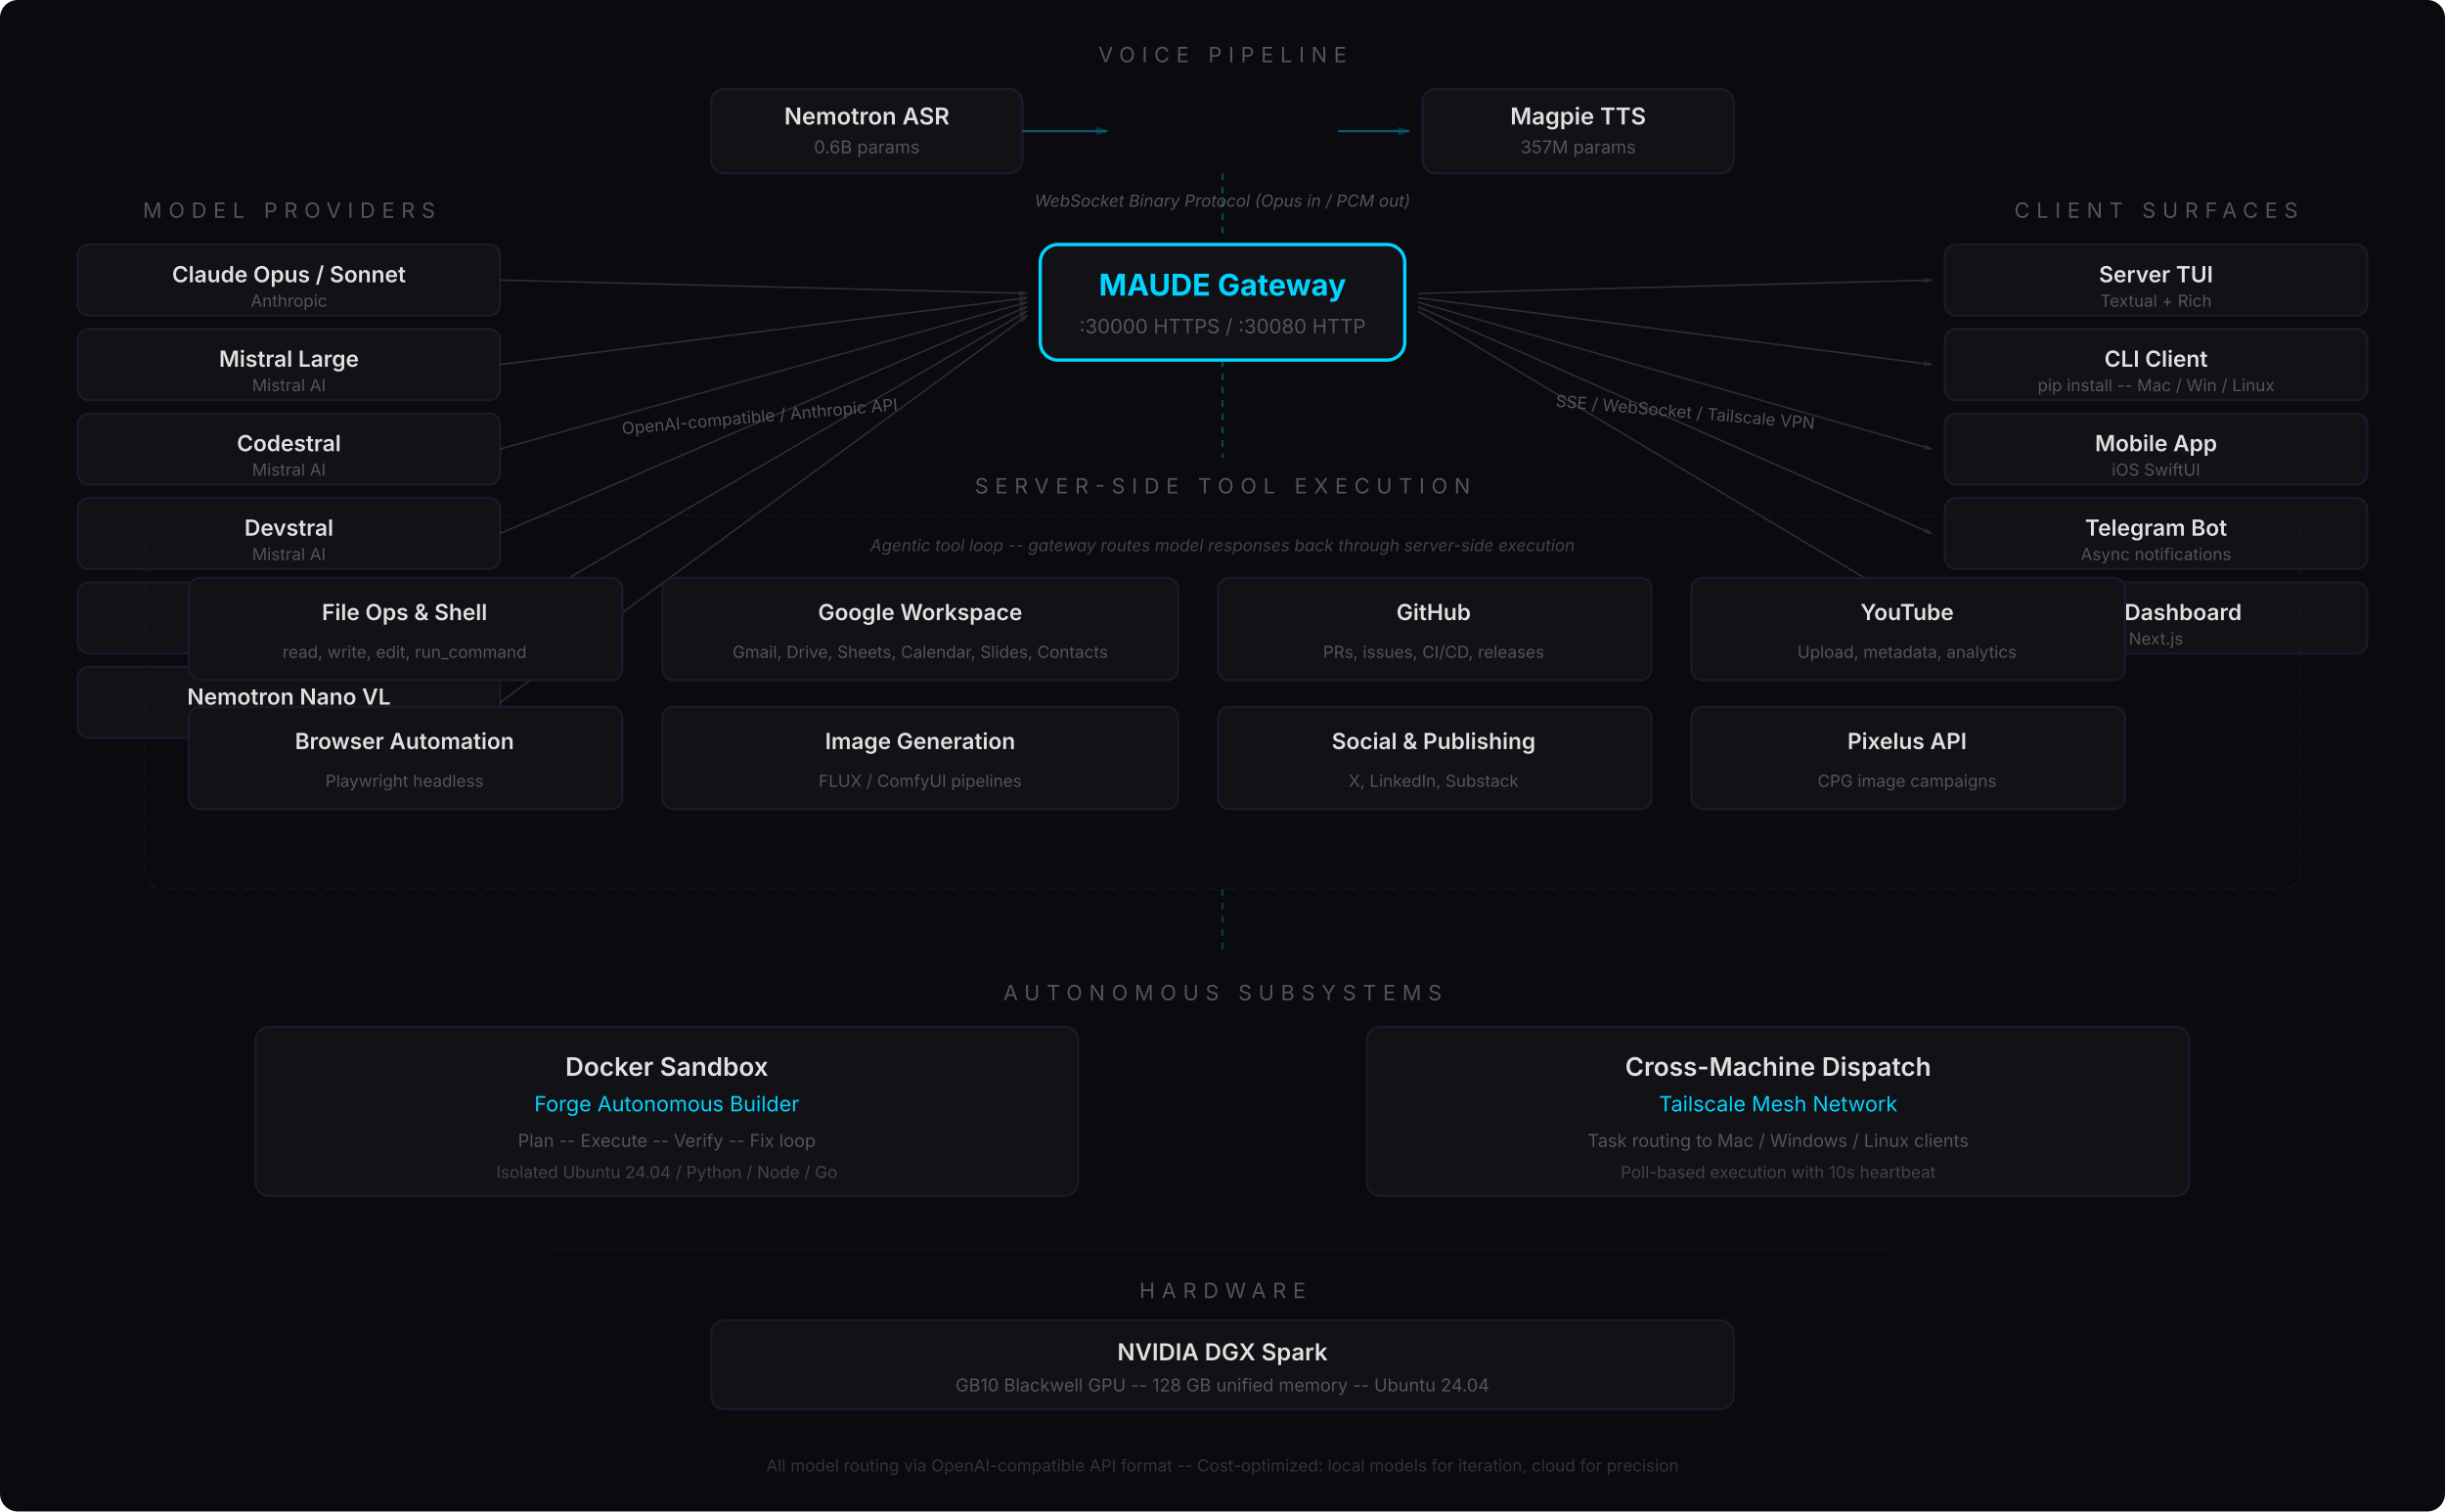
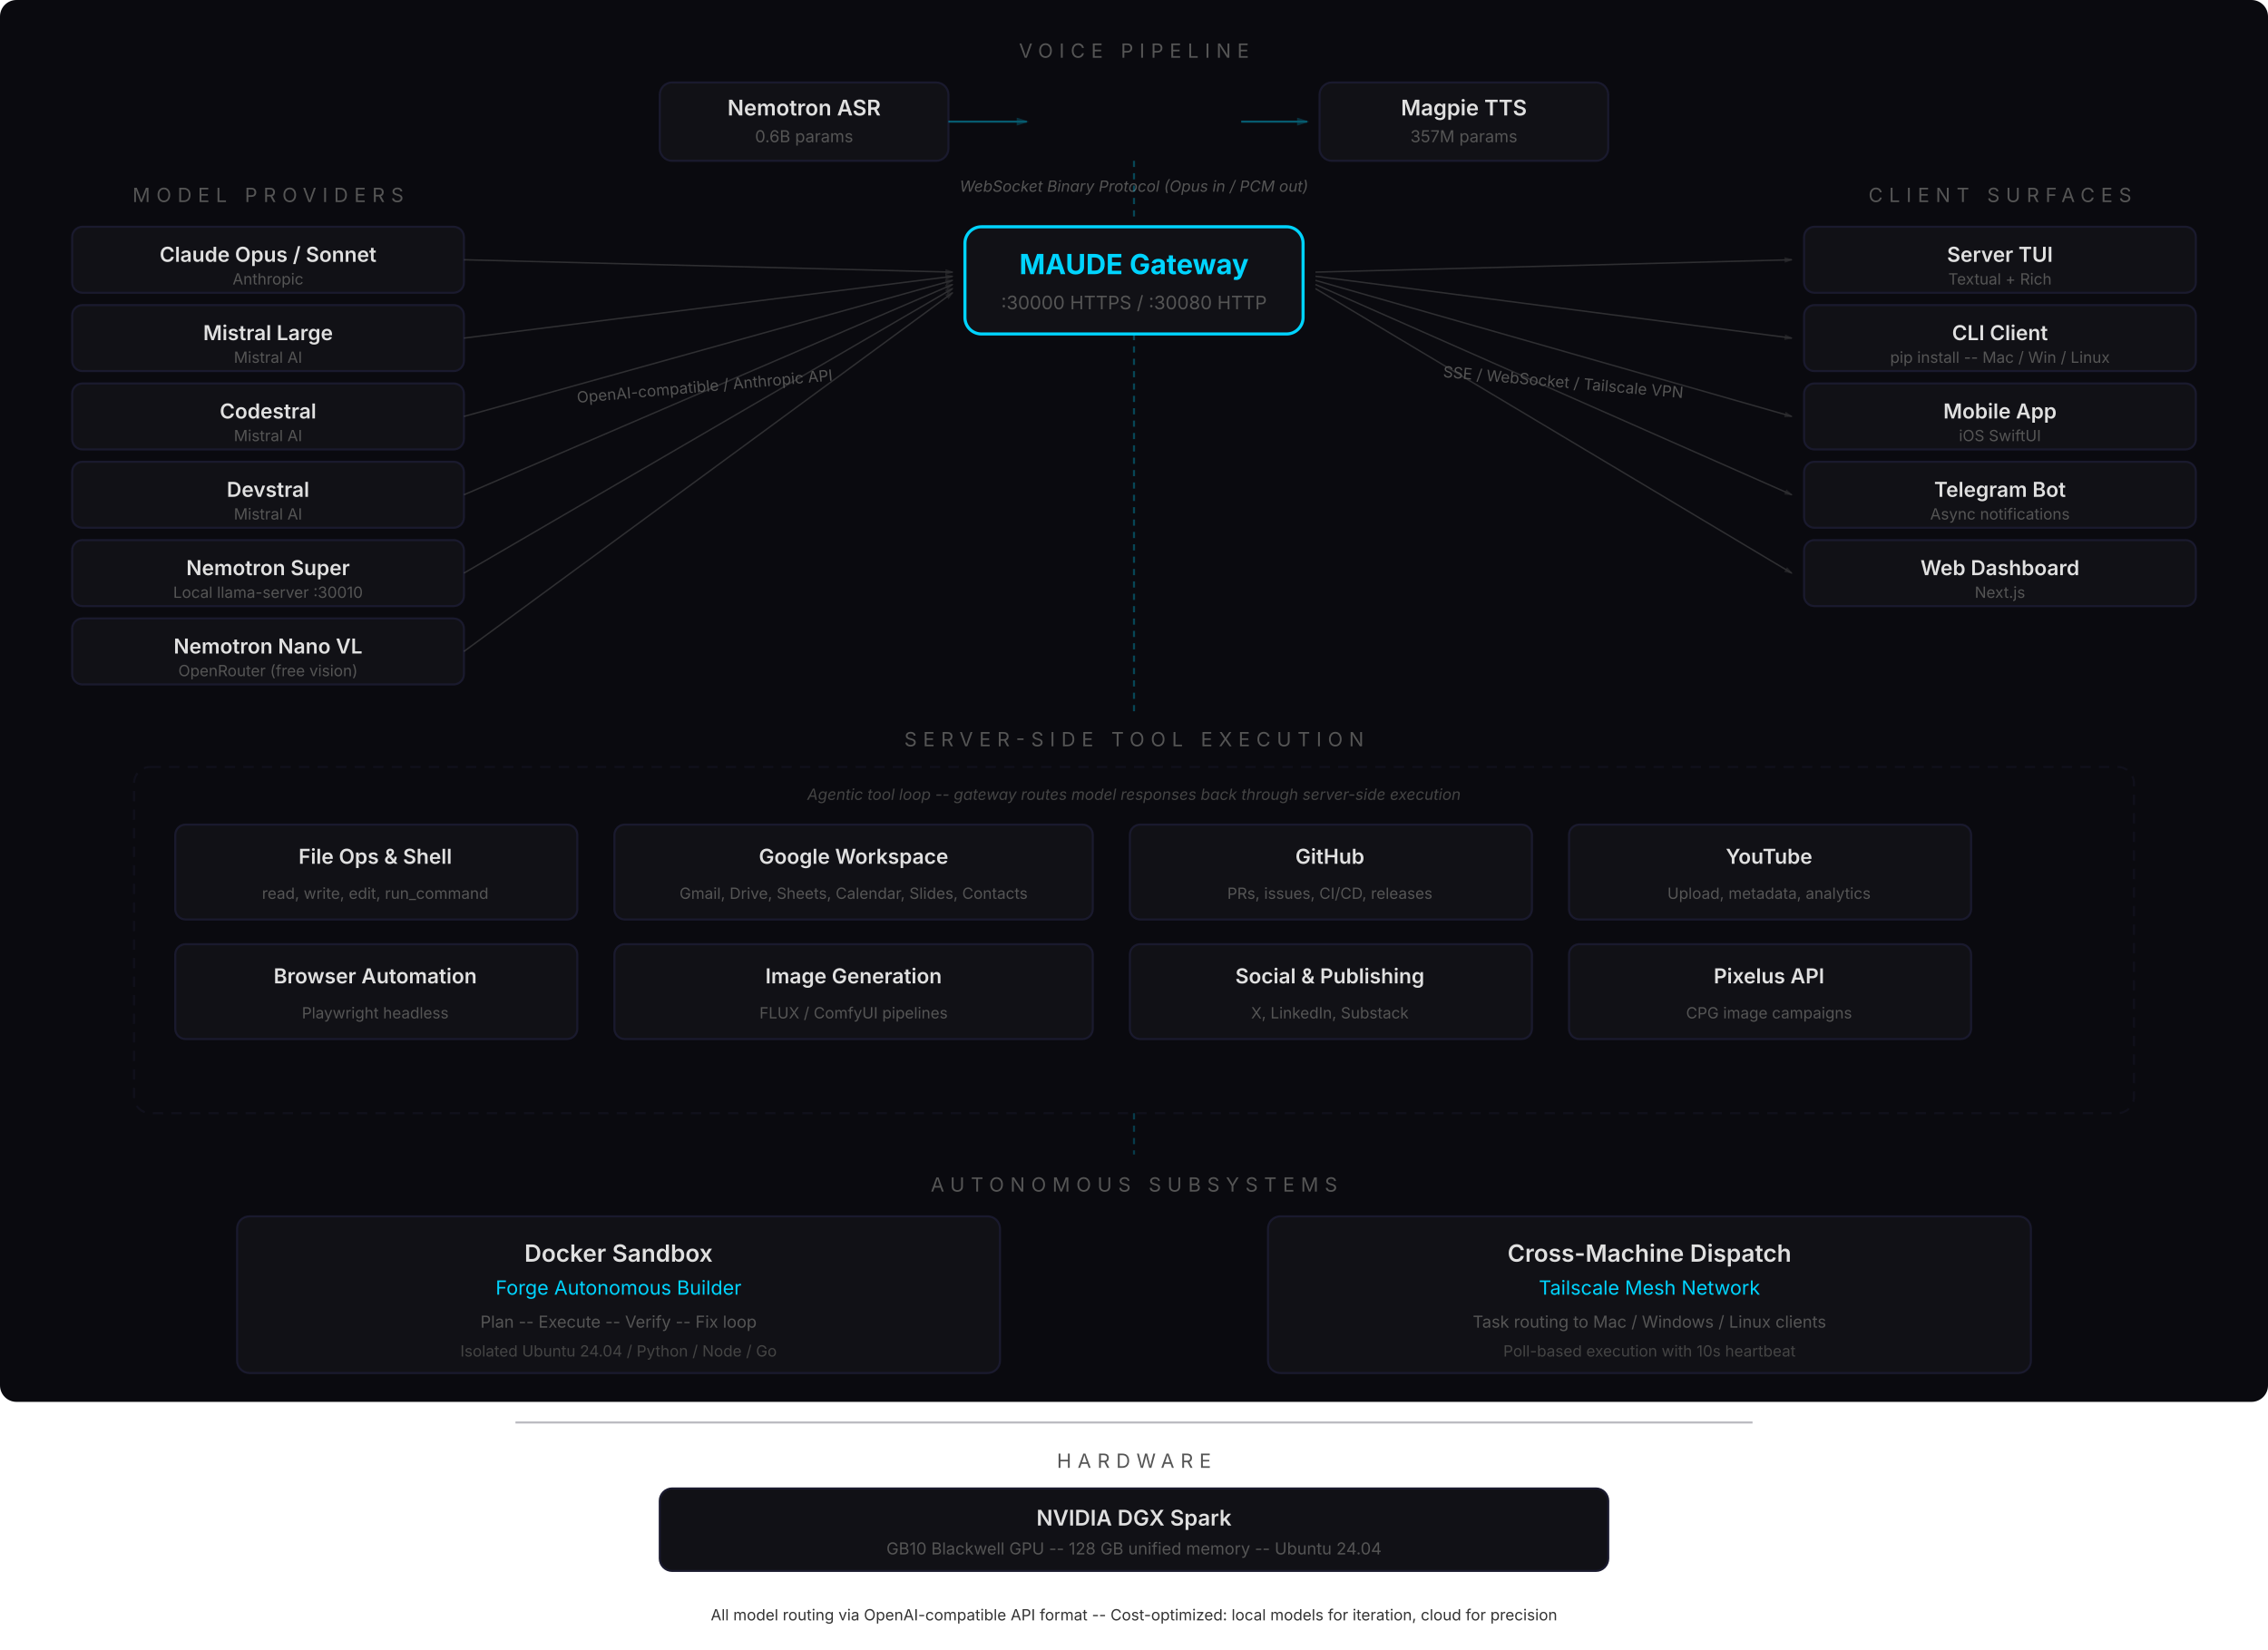
- <svg xmlns="http://www.w3.org/2000/svg" viewBox="0 0 1100 680" width="1100" height="680" font-family="system-ui, -apple-system, sans-serif">
+ <svg xmlns="http://www.w3.org/2000/svg" viewBox="0 0 1100 800" width="1100" height="800" font-family="system-ui, -apple-system, sans-serif">
  <defs>
    <marker id="arrow" markerWidth="6" markerHeight="4" refX="5" refY="2" orient="auto">
      <path d="M0,0 L6,2 L0,4" fill="#666" opacity="0.6" />
    </marker>
    <marker id="arrow-cyan" markerWidth="6" markerHeight="4" refX="5" refY="2" orient="auto">
      <path d="M0,0 L6,2 L0,4" fill="#00d4ff" opacity="0.5" />
    </marker>
  </defs>
  <rect width="1100" height="680" fill="#0a0a0f" rx="8" />
  <text x="550" y="28" fill="#555" font-size="9.5" text-anchor="middle" letter-spacing="3">VOICE PIPELINE</text>
  <rect x="320" y="40" width="140" height="38" rx="6" fill="#111116" stroke="#1a1a2e" stroke-width="1" />
  <text x="390" y="56" fill="#e0e0e0" font-size="10.5" text-anchor="middle" font-weight="600">Nemotron ASR</text>
  <text x="390" y="69" fill="#555" font-size="8" text-anchor="middle">0.6B params</text>
  <rect x="640" y="40" width="140" height="38" rx="6" fill="#111116" stroke="#1a1a2e" stroke-width="1" />
  <text x="710" y="56" fill="#e0e0e0" font-size="10.5" text-anchor="middle" font-weight="600">Magpie TTS</text>
  <text x="710" y="69" fill="#555" font-size="8" text-anchor="middle">357M params</text>
  <line x1="460" y1="59" x2="498" y2="59" stroke="#00d4ff" stroke-width="1" opacity="0.4" marker-end="url(#arrow-cyan)" />
  <line x1="602" y1="59" x2="634" y2="59" stroke="#00d4ff" stroke-width="1" opacity="0.4" marker-end="url(#arrow-cyan)" />
  <text x="550" y="93" fill="#555" font-size="7.5" text-anchor="middle" font-style="italic">WebSocket Binary Protocol (Opus in / PCM out)</text>
  <line x1="550" y1="78" x2="550" y2="108" stroke="#00d4ff" stroke-width="1" stroke-dasharray="3,3" opacity="0.3" />
  <rect x="468" y="110" width="164" height="52" rx="8" fill="#111116" stroke="#00d4ff" stroke-width="1.5" />
  <text x="550" y="133" fill="#00d4ff" font-size="13.5" text-anchor="middle" font-weight="700">MAUDE Gateway</text>
  <text x="550" y="150" fill="#555" font-size="9" text-anchor="middle">:30000 HTTPS  /  :30080 HTTP</text>
  <text x="130" y="98" fill="#555" font-size="9.5" text-anchor="middle" letter-spacing="3">MODEL PROVIDERS</text>
  <rect x="35" y="110" width="190" height="32" rx="5" fill="#111116" stroke="#1a1a2e" stroke-width="1" />
  <text x="130" y="127" fill="#e0e0e0" font-size="10" text-anchor="middle" font-weight="600">Claude Opus / Sonnet</text>
  <text x="130" y="138" fill="#555" font-size="7.5" text-anchor="middle">Anthropic</text>
  <rect x="35" y="148" width="190" height="32" rx="5" fill="#111116" stroke="#1a1a2e" stroke-width="1" />
  <text x="130" y="165" fill="#e0e0e0" font-size="10" text-anchor="middle" font-weight="600">Mistral Large</text>
  <text x="130" y="176" fill="#555" font-size="7.5" text-anchor="middle">Mistral AI</text>
  <rect x="35" y="186" width="190" height="32" rx="5" fill="#111116" stroke="#1a1a2e" stroke-width="1" />
  <text x="130" y="203" fill="#e0e0e0" font-size="10" text-anchor="middle" font-weight="600">Codestral</text>
  <text x="130" y="214" fill="#555" font-size="7.5" text-anchor="middle">Mistral AI</text>
  <rect x="35" y="224" width="190" height="32" rx="5" fill="#111116" stroke="#1a1a2e" stroke-width="1" />
  <text x="130" y="241" fill="#e0e0e0" font-size="10" text-anchor="middle" font-weight="600">Devstral</text>
  <text x="130" y="252" fill="#555" font-size="7.5" text-anchor="middle">Mistral AI</text>
  <rect x="35" y="262" width="190" height="32" rx="5" fill="#111116" stroke="#1a1a2e" stroke-width="1" />
  <text x="130" y="279" fill="#e0e0e0" font-size="10" text-anchor="middle" font-weight="600">Nemotron Super</text>
  <text x="130" y="290" fill="#555" font-size="7.5" text-anchor="middle">Local llama-server :30010</text>
  <rect x="35" y="300" width="190" height="32" rx="5" fill="#111116" stroke="#1a1a2e" stroke-width="1" />
  <text x="130" y="317" fill="#e0e0e0" font-size="10" text-anchor="middle" font-weight="600">Nemotron Nano VL</text>
  <text x="130" y="328" fill="#555" font-size="7.5" text-anchor="middle">OpenRouter (free vision)</text>
  <line x1="225" y1="126" x2="462" y2="132" stroke="#666" stroke-width="0.7" opacity="0.4" marker-end="url(#arrow)" />
  <line x1="225" y1="164" x2="462" y2="134" stroke="#666" stroke-width="0.7" opacity="0.4" marker-end="url(#arrow)" />
  <line x1="225" y1="202" x2="462" y2="136" stroke="#666" stroke-width="0.7" opacity="0.4" marker-end="url(#arrow)" />
  <line x1="225" y1="240" x2="462" y2="138" stroke="#666" stroke-width="0.7" opacity="0.4" marker-end="url(#arrow)" />
  <line x1="225" y1="278" x2="462" y2="140" stroke="#666" stroke-width="0.7" opacity="0.4" marker-end="url(#arrow)" />
  <line x1="225" y1="316" x2="462" y2="142" stroke="#666" stroke-width="0.7" opacity="0.4" marker-end="url(#arrow)" />
  <text x="342" y="190" fill="#555" font-size="7.5" text-anchor="middle" transform="rotate(-5, 342, 190)">OpenAI-compatible / Anthropic API</text>
  <text x="970" y="98" fill="#555" font-size="9.5" text-anchor="middle" letter-spacing="3">CLIENT SURFACES</text>
  <rect x="875" y="110" width="190" height="32" rx="5" fill="#111116" stroke="#1a1a2e" stroke-width="1" />
  <text x="970" y="127" fill="#e0e0e0" font-size="10" text-anchor="middle" font-weight="600">Server TUI</text>
  <text x="970" y="138" fill="#555" font-size="7.5" text-anchor="middle">Textual + Rich</text>
  <rect x="875" y="148" width="190" height="32" rx="5" fill="#111116" stroke="#1a1a2e" stroke-width="1" />
  <text x="970" y="165" fill="#e0e0e0" font-size="10" text-anchor="middle" font-weight="600">CLI Client</text>
  <text x="970" y="176" fill="#555" font-size="7.5" text-anchor="middle">pip install -- Mac / Win / Linux</text>
  <rect x="875" y="186" width="190" height="32" rx="5" fill="#111116" stroke="#1a1a2e" stroke-width="1" />
  <text x="970" y="203" fill="#e0e0e0" font-size="10" text-anchor="middle" font-weight="600">Mobile App</text>
  <text x="970" y="214" fill="#555" font-size="7.5" text-anchor="middle">iOS SwiftUI</text>
  <rect x="875" y="224" width="190" height="32" rx="5" fill="#111116" stroke="#1a1a2e" stroke-width="1" />
  <text x="970" y="241" fill="#e0e0e0" font-size="10" text-anchor="middle" font-weight="600">Telegram Bot</text>
  <text x="970" y="252" fill="#555" font-size="7.5" text-anchor="middle">Async notifications</text>
  <rect x="875" y="262" width="190" height="32" rx="5" fill="#111116" stroke="#1a1a2e" stroke-width="1" />
  <text x="970" y="279" fill="#e0e0e0" font-size="10" text-anchor="middle" font-weight="600">Web Dashboard</text>
  <text x="970" y="290" fill="#555" font-size="7.5" text-anchor="middle">Next.js</text>
  <line x1="638" y1="132" x2="869" y2="126" stroke="#666" stroke-width="0.7" opacity="0.4" marker-end="url(#arrow)" />
  <line x1="638" y1="134" x2="869" y2="164" stroke="#666" stroke-width="0.7" opacity="0.4" marker-end="url(#arrow)" />
  <line x1="638" y1="136" x2="869" y2="202" stroke="#666" stroke-width="0.7" opacity="0.4" marker-end="url(#arrow)" />
  <line x1="638" y1="138" x2="869" y2="240" stroke="#666" stroke-width="0.7" opacity="0.4" marker-end="url(#arrow)" />
  <line x1="638" y1="140" x2="869" y2="278" stroke="#666" stroke-width="0.7" opacity="0.4" marker-end="url(#arrow)" />
  <text x="758" y="188" fill="#555" font-size="7.5" text-anchor="middle" transform="rotate(5, 758, 188)">SSE / WebSocket / Tailscale VPN</text>
-   <line x1="550" y1="162" x2="550" y2="206" stroke="#00d4ff" stroke-width="1" stroke-dasharray="3,3" opacity="0.3" />
-   <text x="550" y="222" fill="#555" font-size="9.5" text-anchor="middle" letter-spacing="3">SERVER-SIDE TOOL EXECUTION</text>
-   <rect x="65" y="232" width="970" height="168" rx="8" fill="none" stroke="#1a1a2e" stroke-width="1" stroke-dasharray="5,4" opacity="0.4" />
-   <text x="550" y="248" fill="#444" font-size="7.5" text-anchor="middle" font-style="italic">Agentic tool loop -- gateway routes model responses back through server-side execution</text>
-   <rect x="85" y="260" width="195" height="46" rx="5" fill="#111116" stroke="#1a1a2e" stroke-width="1" />
-   <text x="182" y="279" fill="#e0e0e0" font-size="10" text-anchor="middle" font-weight="600">File Ops &amp; Shell</text>
-   <text x="182" y="296" fill="#555" font-size="7.5" text-anchor="middle">read, write, edit, run_command</text>
-   <rect x="298" y="260" width="232" height="46" rx="5" fill="#111116" stroke="#1a1a2e" stroke-width="1" />
-   <text x="414" y="279" fill="#e0e0e0" font-size="10" text-anchor="middle" font-weight="600">Google Workspace</text>
-   <text x="414" y="296" fill="#555" font-size="7.5" text-anchor="middle">Gmail, Drive, Sheets, Calendar, Slides, Contacts</text>
-   <rect x="548" y="260" width="195" height="46" rx="5" fill="#111116" stroke="#1a1a2e" stroke-width="1" />
-   <text x="645" y="279" fill="#e0e0e0" font-size="10" text-anchor="middle" font-weight="600">GitHub</text>
-   <text x="645" y="296" fill="#555" font-size="7.5" text-anchor="middle">PRs, issues, CI/CD, releases</text>
-   <rect x="761" y="260" width="195" height="46" rx="5" fill="#111116" stroke="#1a1a2e" stroke-width="1" />
-   <text x="858" y="279" fill="#e0e0e0" font-size="10" text-anchor="middle" font-weight="600">YouTube</text>
-   <text x="858" y="296" fill="#555" font-size="7.5" text-anchor="middle">Upload, metadata, analytics</text>
-   <rect x="85" y="318" width="195" height="46" rx="5" fill="#111116" stroke="#1a1a2e" stroke-width="1" />
-   <text x="182" y="337" fill="#e0e0e0" font-size="10" text-anchor="middle" font-weight="600">Browser Automation</text>
-   <text x="182" y="354" fill="#555" font-size="7.5" text-anchor="middle">Playwright headless</text>
-   <rect x="298" y="318" width="232" height="46" rx="5" fill="#111116" stroke="#1a1a2e" stroke-width="1" />
-   <text x="414" y="337" fill="#e0e0e0" font-size="10" text-anchor="middle" font-weight="600">Image Generation</text>
-   <text x="414" y="354" fill="#555" font-size="7.5" text-anchor="middle">FLUX / ComfyUI pipelines</text>
-   <rect x="548" y="318" width="195" height="46" rx="5" fill="#111116" stroke="#1a1a2e" stroke-width="1" />
-   <text x="645" y="337" fill="#e0e0e0" font-size="10" text-anchor="middle" font-weight="600">Social &amp; Publishing</text>
-   <text x="645" y="354" fill="#555" font-size="7.5" text-anchor="middle">X, LinkedIn, Substack</text>
-   <rect x="761" y="318" width="195" height="46" rx="5" fill="#111116" stroke="#1a1a2e" stroke-width="1" />
-   <text x="858" y="337" fill="#e0e0e0" font-size="10" text-anchor="middle" font-weight="600">Pixelus API</text>
-   <text x="858" y="354" fill="#555" font-size="7.5" text-anchor="middle">CPG image campaigns</text>
-   <line x1="550" y1="400" x2="550" y2="430" stroke="#00d4ff" stroke-width="1" stroke-dasharray="3,3" opacity="0.25" />
-   <text x="550" y="450" fill="#555" font-size="9.5" text-anchor="middle" letter-spacing="3">AUTONOMOUS SUBSYSTEMS</text>
-   <rect x="115" y="462" width="370" height="76" rx="6" fill="#111116" stroke="#1a1a2e" stroke-width="1" />
-   <text x="300" y="484" fill="#e0e0e0" font-size="11.5" text-anchor="middle" font-weight="600">Docker Sandbox</text>
-   <text x="300" y="500" fill="#00d4ff" font-size="9.5" text-anchor="middle">Forge Autonomous Builder</text>
-   <text x="300" y="516" fill="#555" font-size="8" text-anchor="middle">Plan -- Execute -- Verify -- Fix loop</text>
-   <text x="300" y="530" fill="#444" font-size="7.5" text-anchor="middle">Isolated Ubuntu 24.04 / Python / Node / Go</text>
-   <rect x="615" y="462" width="370" height="76" rx="6" fill="#111116" stroke="#1a1a2e" stroke-width="1" />
-   <text x="800" y="484" fill="#e0e0e0" font-size="11.5" text-anchor="middle" font-weight="600">Cross-Machine Dispatch</text>
-   <text x="800" y="500" fill="#00d4ff" font-size="9.5" text-anchor="middle">Tailscale Mesh Network</text>
-   <text x="800" y="516" fill="#555" font-size="8" text-anchor="middle">Task routing to Mac / Windows / Linux clients</text>
-   <text x="800" y="530" fill="#444" font-size="7.5" text-anchor="middle">Poll-based execution with 10s heartbeat</text>
-   <line x1="250" y1="562" x2="850" y2="562" stroke="#1a1a2e" stroke-width="1" opacity="0.3" />
-   <text x="550" y="584" fill="#555" font-size="9.5" text-anchor="middle" letter-spacing="3">HARDWARE</text>
-   <rect x="320" y="594" width="460" height="40" rx="6" fill="#111116" stroke="#1a1a2e" stroke-width="1" />
-   <text x="550" y="612" fill="#e0e0e0" font-size="10.5" text-anchor="middle" font-weight="600">NVIDIA DGX Spark</text>
-   <text x="550" y="626" fill="#555" font-size="8" text-anchor="middle">GB10 Blackwell GPU  --  128 GB unified memory  --  Ubuntu 24.04</text>
-   <text x="550" y="662" fill="#333" font-size="7.5" text-anchor="middle">All model routing via OpenAI-compatible API format  --  Cost-optimized: local models for iteration, cloud for precision</text>
+   <line x1="550" y1="162" x2="550" y2="346" stroke="#00d4ff" stroke-width="1" stroke-dasharray="3,3" opacity="0.3" />
+   <text x="550" y="362" fill="#555" font-size="9.5" text-anchor="middle" letter-spacing="3">SERVER-SIDE TOOL EXECUTION</text>
+   <rect x="65" y="372" width="970" height="168" rx="8" fill="none" stroke="#1a1a2e" stroke-width="1" stroke-dasharray="5,4" opacity="0.4" />
+   <text x="550" y="388" fill="#444" font-size="7.5" text-anchor="middle" font-style="italic">Agentic tool loop -- gateway routes model responses back through server-side execution</text>
+   <rect x="85" y="400" width="195" height="46" rx="5" fill="#111116" stroke="#1a1a2e" stroke-width="1" />
+   <text x="182" y="419" fill="#e0e0e0" font-size="10" text-anchor="middle" font-weight="600">File Ops &amp; Shell</text>
+   <text x="182" y="436" fill="#555" font-size="7.5" text-anchor="middle">read, write, edit, run_command</text>
+   <rect x="298" y="400" width="232" height="46" rx="5" fill="#111116" stroke="#1a1a2e" stroke-width="1" />
+   <text x="414" y="419" fill="#e0e0e0" font-size="10" text-anchor="middle" font-weight="600">Google Workspace</text>
+   <text x="414" y="436" fill="#555" font-size="7.5" text-anchor="middle">Gmail, Drive, Sheets, Calendar, Slides, Contacts</text>
+   <rect x="548" y="400" width="195" height="46" rx="5" fill="#111116" stroke="#1a1a2e" stroke-width="1" />
+   <text x="645" y="419" fill="#e0e0e0" font-size="10" text-anchor="middle" font-weight="600">GitHub</text>
+   <text x="645" y="436" fill="#555" font-size="7.5" text-anchor="middle">PRs, issues, CI/CD, releases</text>
+   <rect x="761" y="400" width="195" height="46" rx="5" fill="#111116" stroke="#1a1a2e" stroke-width="1" />
+   <text x="858" y="419" fill="#e0e0e0" font-size="10" text-anchor="middle" font-weight="600">YouTube</text>
+   <text x="858" y="436" fill="#555" font-size="7.5" text-anchor="middle">Upload, metadata, analytics</text>
+   <rect x="85" y="458" width="195" height="46" rx="5" fill="#111116" stroke="#1a1a2e" stroke-width="1" />
+   <text x="182" y="477" fill="#e0e0e0" font-size="10" text-anchor="middle" font-weight="600">Browser Automation</text>
+   <text x="182" y="494" fill="#555" font-size="7.5" text-anchor="middle">Playwright headless</text>
+   <rect x="298" y="458" width="232" height="46" rx="5" fill="#111116" stroke="#1a1a2e" stroke-width="1" />
+   <text x="414" y="477" fill="#e0e0e0" font-size="10" text-anchor="middle" font-weight="600">Image Generation</text>
+   <text x="414" y="494" fill="#555" font-size="7.5" text-anchor="middle">FLUX / ComfyUI pipelines</text>
+   <rect x="548" y="458" width="195" height="46" rx="5" fill="#111116" stroke="#1a1a2e" stroke-width="1" />
+   <text x="645" y="477" fill="#e0e0e0" font-size="10" text-anchor="middle" font-weight="600">Social &amp; Publishing</text>
+   <text x="645" y="494" fill="#555" font-size="7.5" text-anchor="middle">X, LinkedIn, Substack</text>
+   <rect x="761" y="458" width="195" height="46" rx="5" fill="#111116" stroke="#1a1a2e" stroke-width="1" />
+   <text x="858" y="477" fill="#e0e0e0" font-size="10" text-anchor="middle" font-weight="600">Pixelus API</text>
+   <text x="858" y="494" fill="#555" font-size="7.5" text-anchor="middle">CPG image campaigns</text>
+   <line x1="550" y1="540" x2="550" y2="560" stroke="#00d4ff" stroke-width="1" stroke-dasharray="3,3" opacity="0.25" />
+   <text x="550" y="578" fill="#555" font-size="9.5" text-anchor="middle" letter-spacing="3">AUTONOMOUS SUBSYSTEMS</text>
+   <rect x="115" y="590" width="370" height="76" rx="6" fill="#111116" stroke="#1a1a2e" stroke-width="1" />
+   <text x="300" y="612" fill="#e0e0e0" font-size="11.5" text-anchor="middle" font-weight="600">Docker Sandbox</text>
+   <text x="300" y="628" fill="#00d4ff" font-size="9.5" text-anchor="middle">Forge Autonomous Builder</text>
+   <text x="300" y="644" fill="#555" font-size="8" text-anchor="middle">Plan -- Execute -- Verify -- Fix loop</text>
+   <text x="300" y="658" fill="#444" font-size="7.5" text-anchor="middle">Isolated Ubuntu 24.04 / Python / Node / Go</text>
+   <rect x="615" y="590" width="370" height="76" rx="6" fill="#111116" stroke="#1a1a2e" stroke-width="1" />
+   <text x="800" y="612" fill="#e0e0e0" font-size="11.5" text-anchor="middle" font-weight="600">Cross-Machine Dispatch</text>
+   <text x="800" y="628" fill="#00d4ff" font-size="9.5" text-anchor="middle">Tailscale Mesh Network</text>
+   <text x="800" y="644" fill="#555" font-size="8" text-anchor="middle">Task routing to Mac / Windows / Linux clients</text>
+   <text x="800" y="658" fill="#444" font-size="7.5" text-anchor="middle">Poll-based execution with 10s heartbeat</text>
+   <line x1="250" y1="690" x2="850" y2="690" stroke="#1a1a2e" stroke-width="1" opacity="0.3" />
+   <text x="550" y="712" fill="#555" font-size="9.5" text-anchor="middle" letter-spacing="3">HARDWARE</text>
+   <rect x="320" y="722" width="460" height="40" rx="6" fill="#111116" stroke="#1a1a2e" stroke-width="1" />
+   <text x="550" y="740" fill="#e0e0e0" font-size="10.5" text-anchor="middle" font-weight="600">NVIDIA DGX Spark</text>
+   <text x="550" y="754" fill="#555" font-size="8" text-anchor="middle">GB10 Blackwell GPU  --  128 GB unified memory  --  Ubuntu 24.04</text>
+   <text x="550" y="786" fill="#333" font-size="7.5" text-anchor="middle">All model routing via OpenAI-compatible API format  --  Cost-optimized: local models for iteration, cloud for precision</text>
</svg>
